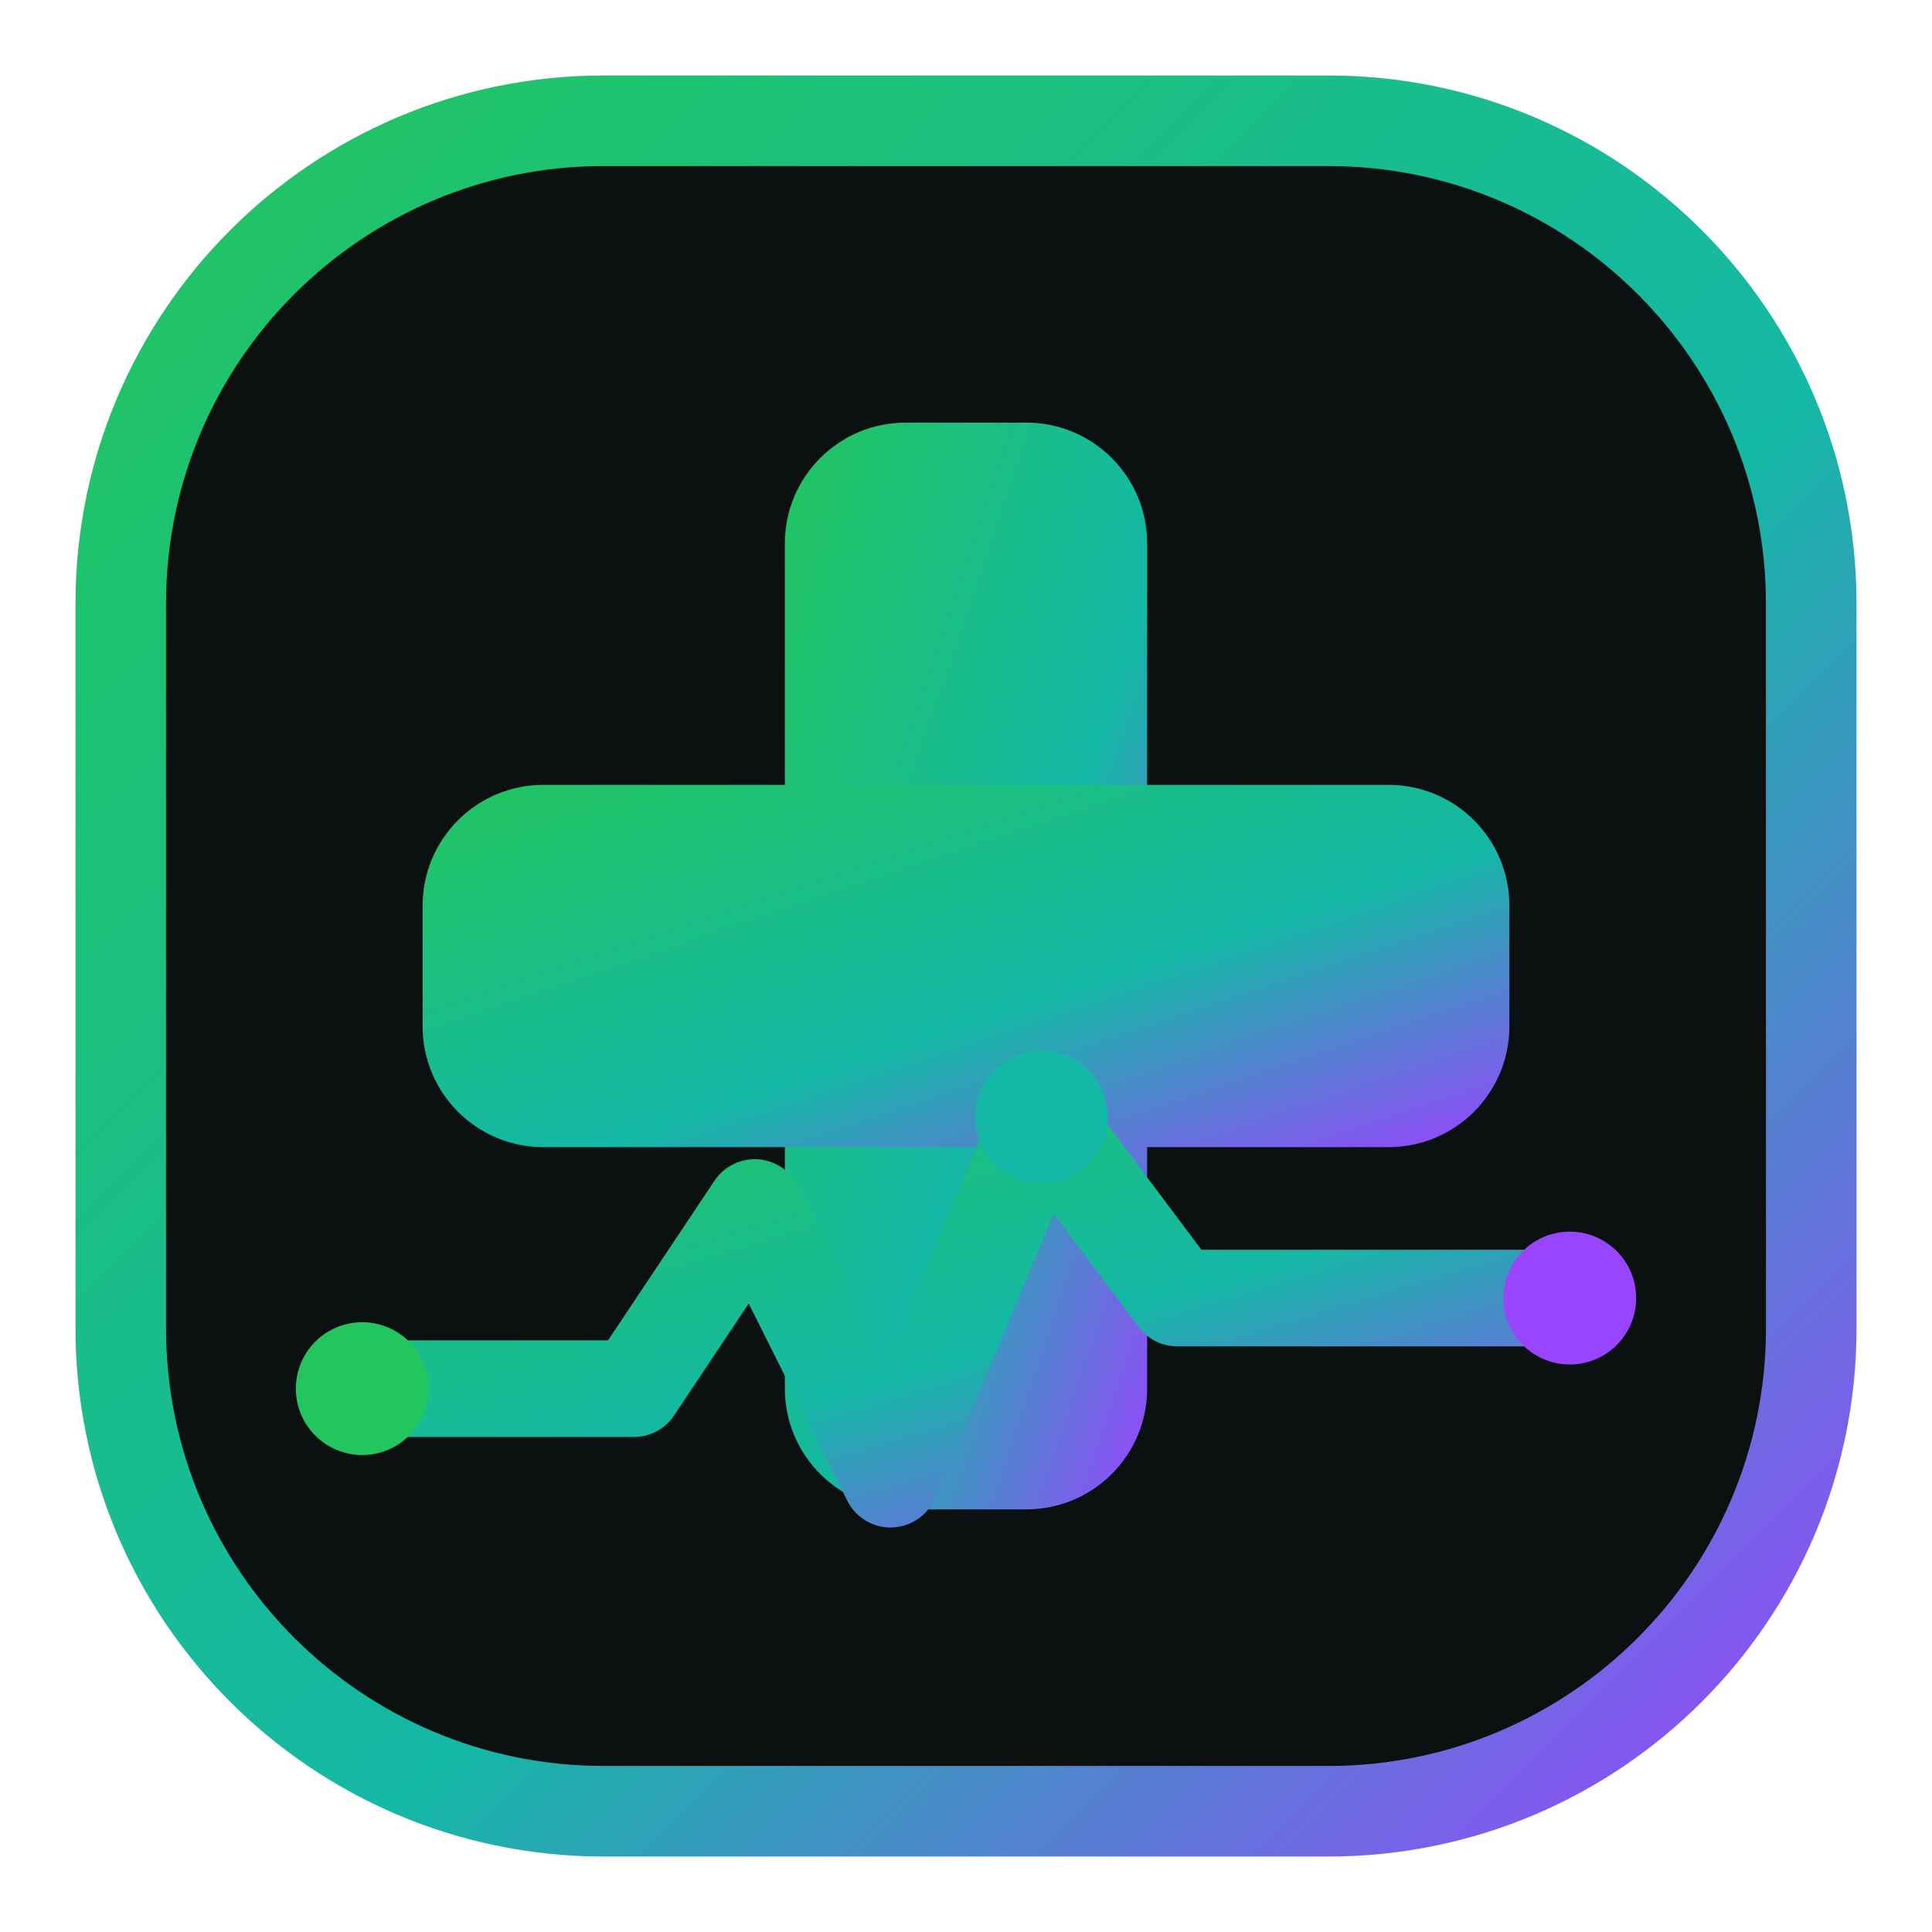
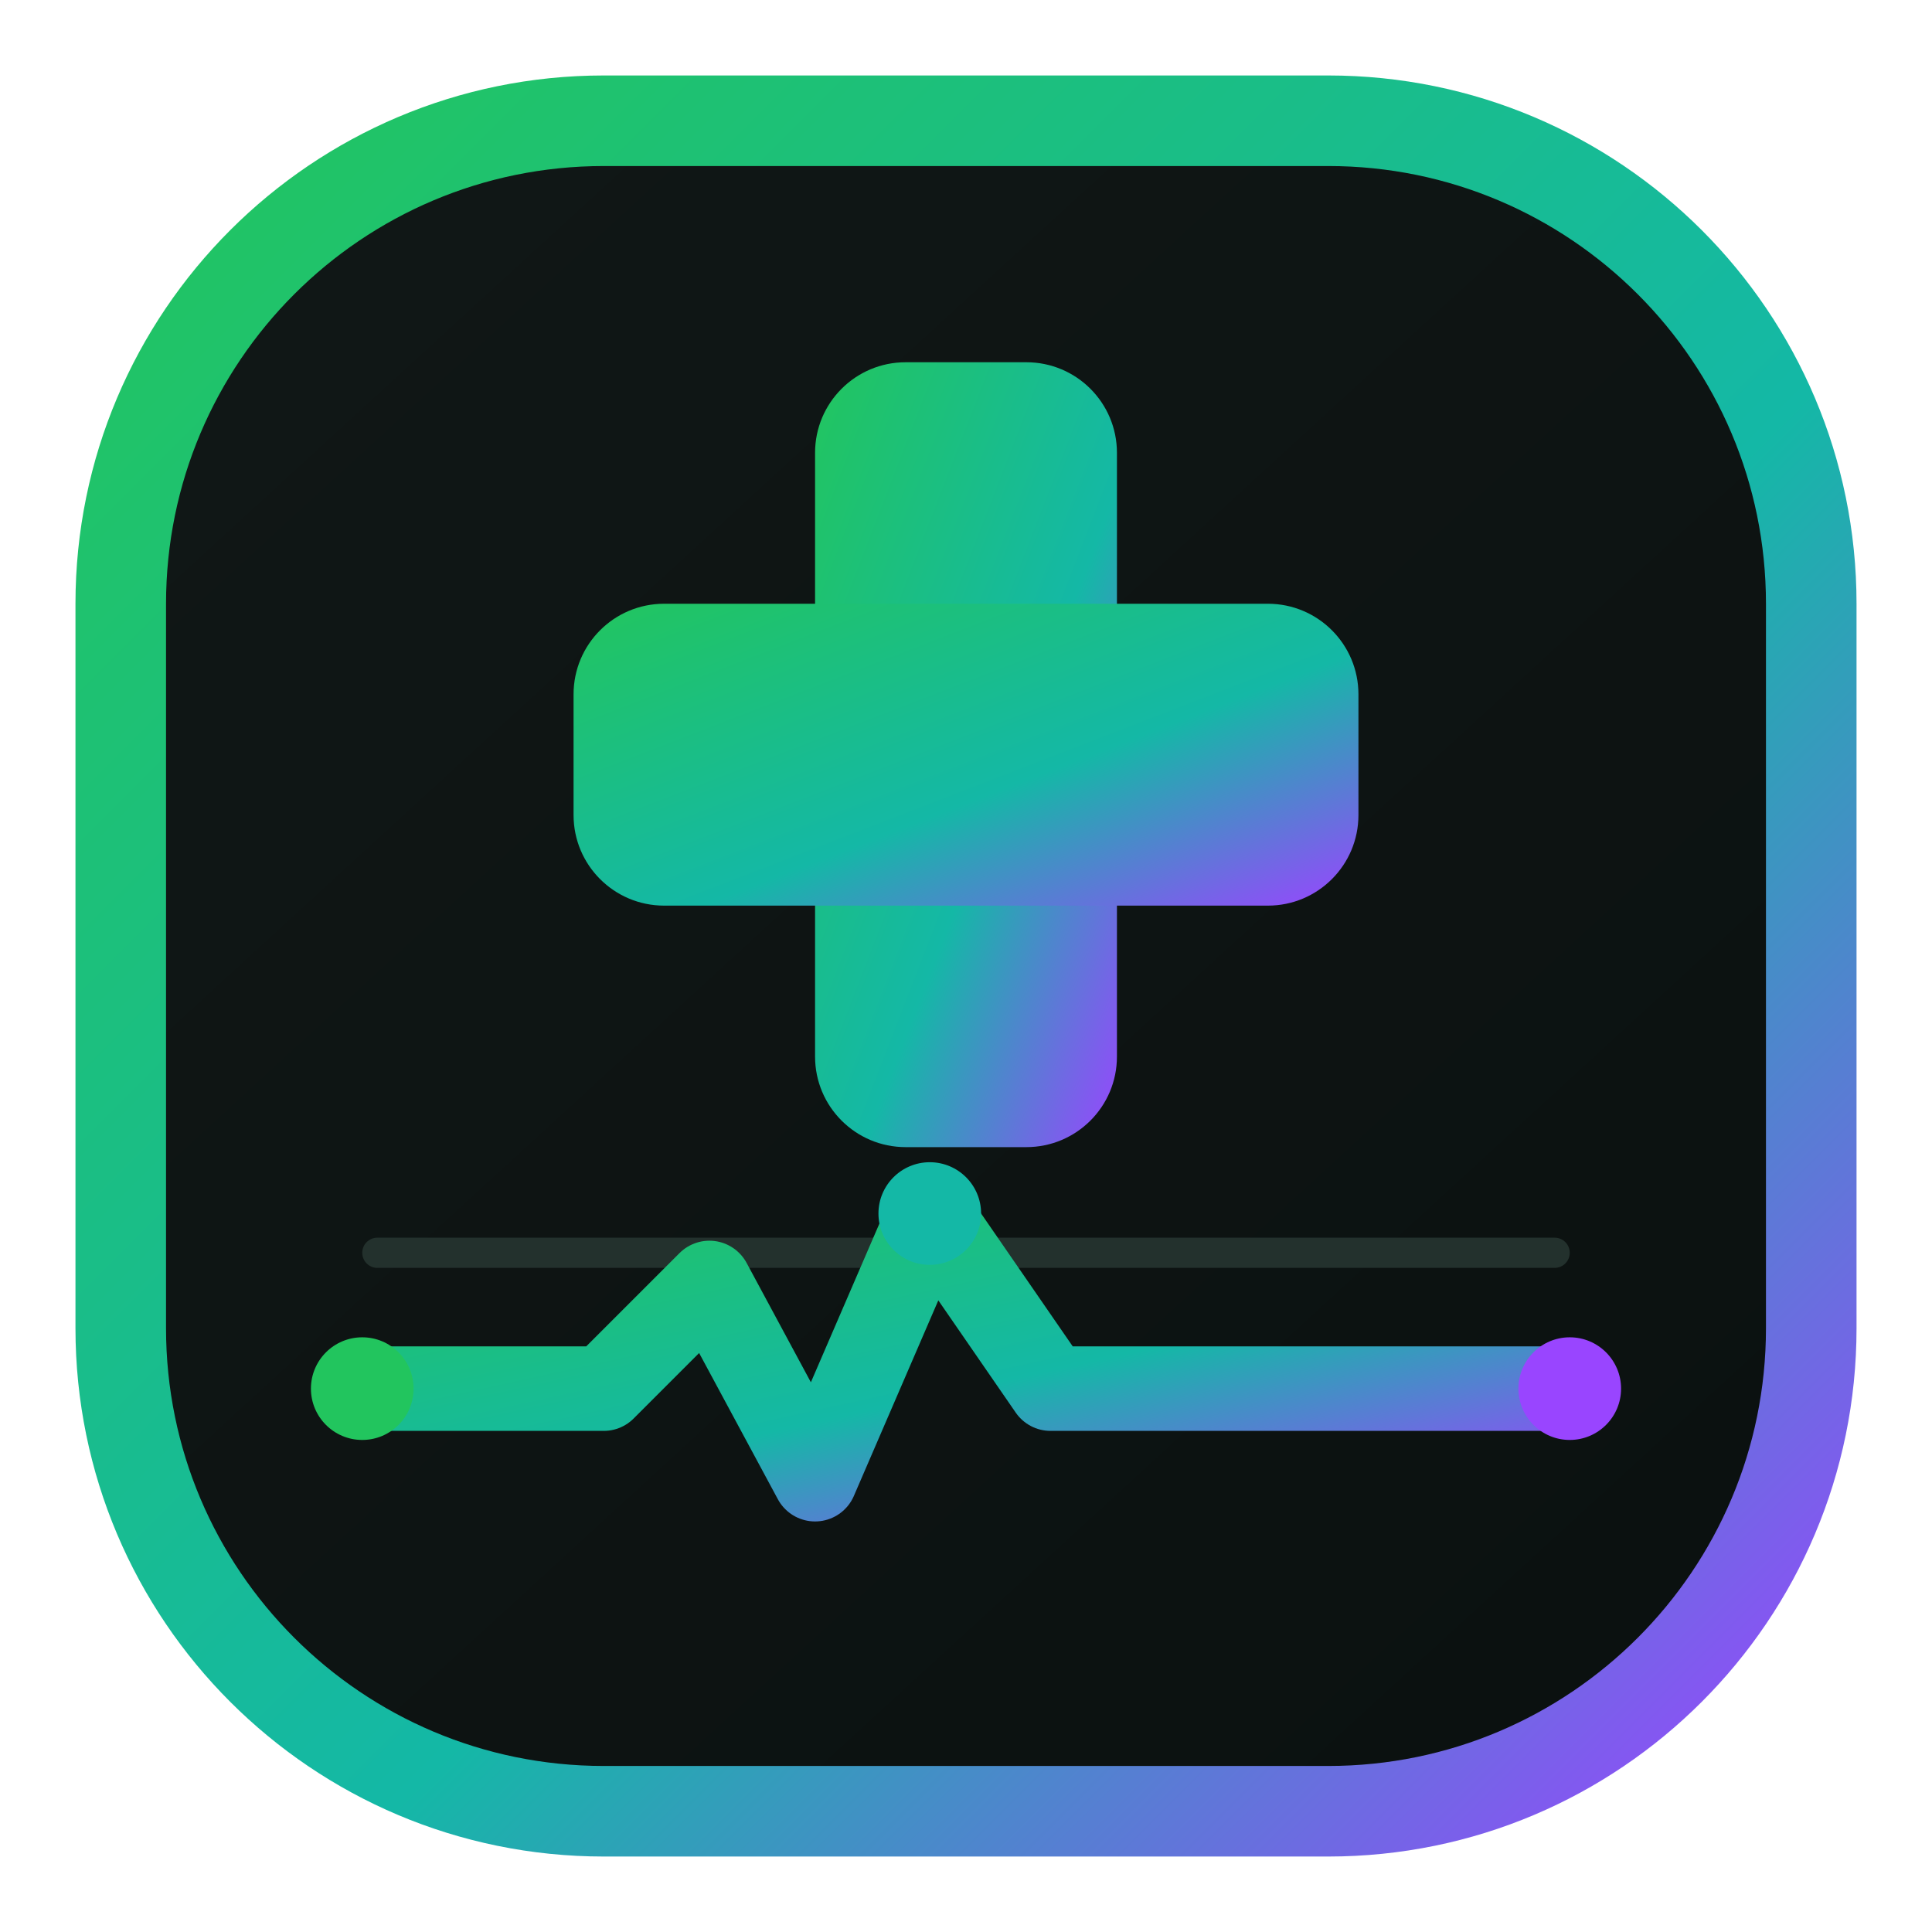
<svg xmlns="http://www.w3.org/2000/svg" viewBox="0 0 64 64" role="img" aria-label="Trade Aid first-aid logo">
  <defs>
    <linearGradient id="ta-gradient" x1="0%" y1="0%" x2="100%" y2="100%">
      <stop offset="0%" stop-color="#22c55e" />
      <stop offset="58%" stop-color="#14b8a6" />
      <stop offset="100%" stop-color="#9945FF" />
    </linearGradient>
+     <linearGradient id="ta-surface" x1="10" y1="8" x2="54" y2="56" gradientUnits="userSpaceOnUse">
+       <stop offset="0" stop-color="#101716" />
+       <stop offset="1" stop-color="#0b1110" />
+     </linearGradient>
  </defs>
-   <rect x="4" y="4" width="56" height="56" rx="16" fill="#0b1110" stroke="url(#ta-gradient)" stroke-width="3" />
-   <rect x="26" y="14" width="12" height="36" rx="4" fill="url(#ta-gradient)" />
-   <rect x="14" y="26" width="36" height="12" rx="4" fill="url(#ta-gradient)" />
-   <path d="M12 46H21L25 40L29.5 49L34.5 37L39 43H52" fill="none" stroke="url(#ta-gradient)" stroke-width="3.2" stroke-linecap="round" stroke-linejoin="round" />
-   <circle cx="12" cy="46" r="2.2" fill="#22c55e" />
-   <circle cx="34.5" cy="37" r="2.2" fill="#14b8a6" />
-   <circle cx="52" cy="43" r="2.2" fill="#9945FF" />
+   <rect x="4" y="4" width="56" height="56" rx="16" fill="url(#ta-surface)" stroke="url(#ta-gradient)" stroke-width="3" />
+   <rect x="27" y="12" width="10" height="26" rx="3" fill="url(#ta-gradient)" />
+   <rect x="19" y="20" width="26" height="10" rx="3" fill="url(#ta-gradient)" />
+   <rect x="12" y="41" width="40" height="1" rx="0.5" fill="#23312d" />
+   <path d="M12 46H20L23.5 42.5L27 49L30.8 40.2L34.8 46H52" fill="none" stroke="url(#ta-gradient)" stroke-width="2.8" stroke-linecap="round" stroke-linejoin="round" />
+   <circle cx="12" cy="46" r="1.7" fill="#22c55e" />
+   <circle cx="30.8" cy="40.2" r="1.7" fill="#14b8a6" />
+   <circle cx="52" cy="46" r="1.7" fill="#9945FF" />
</svg>
